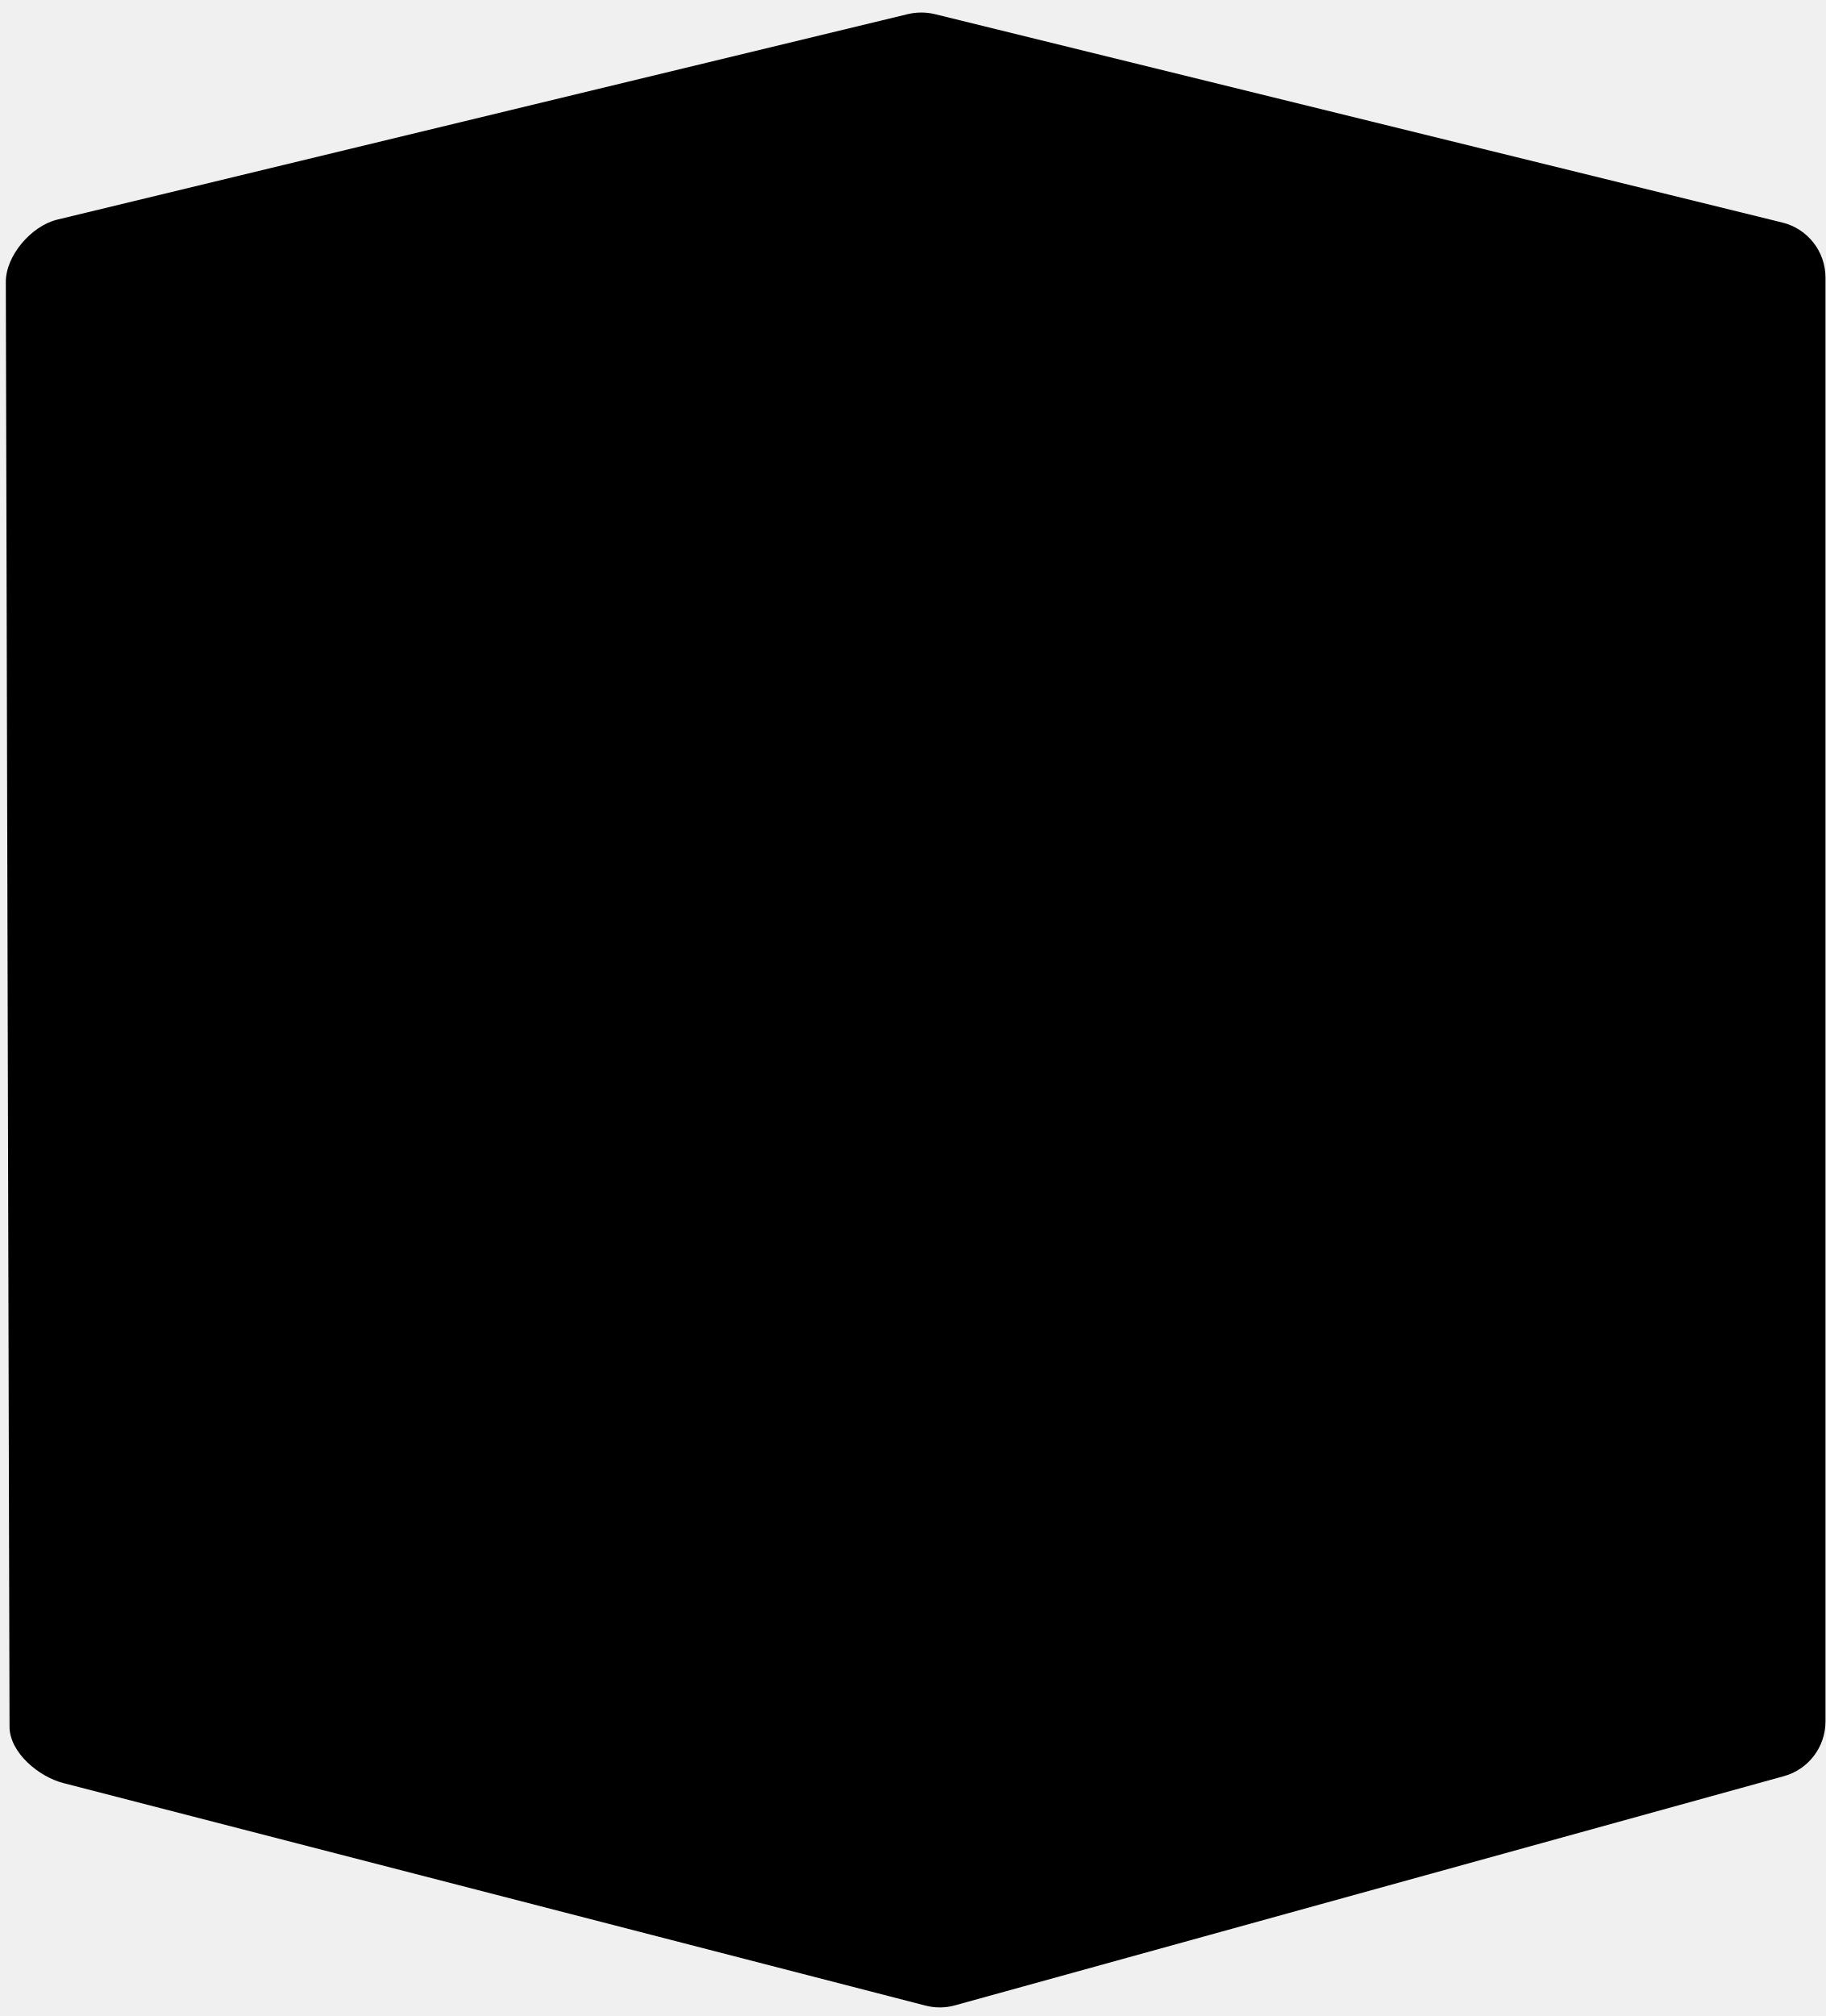
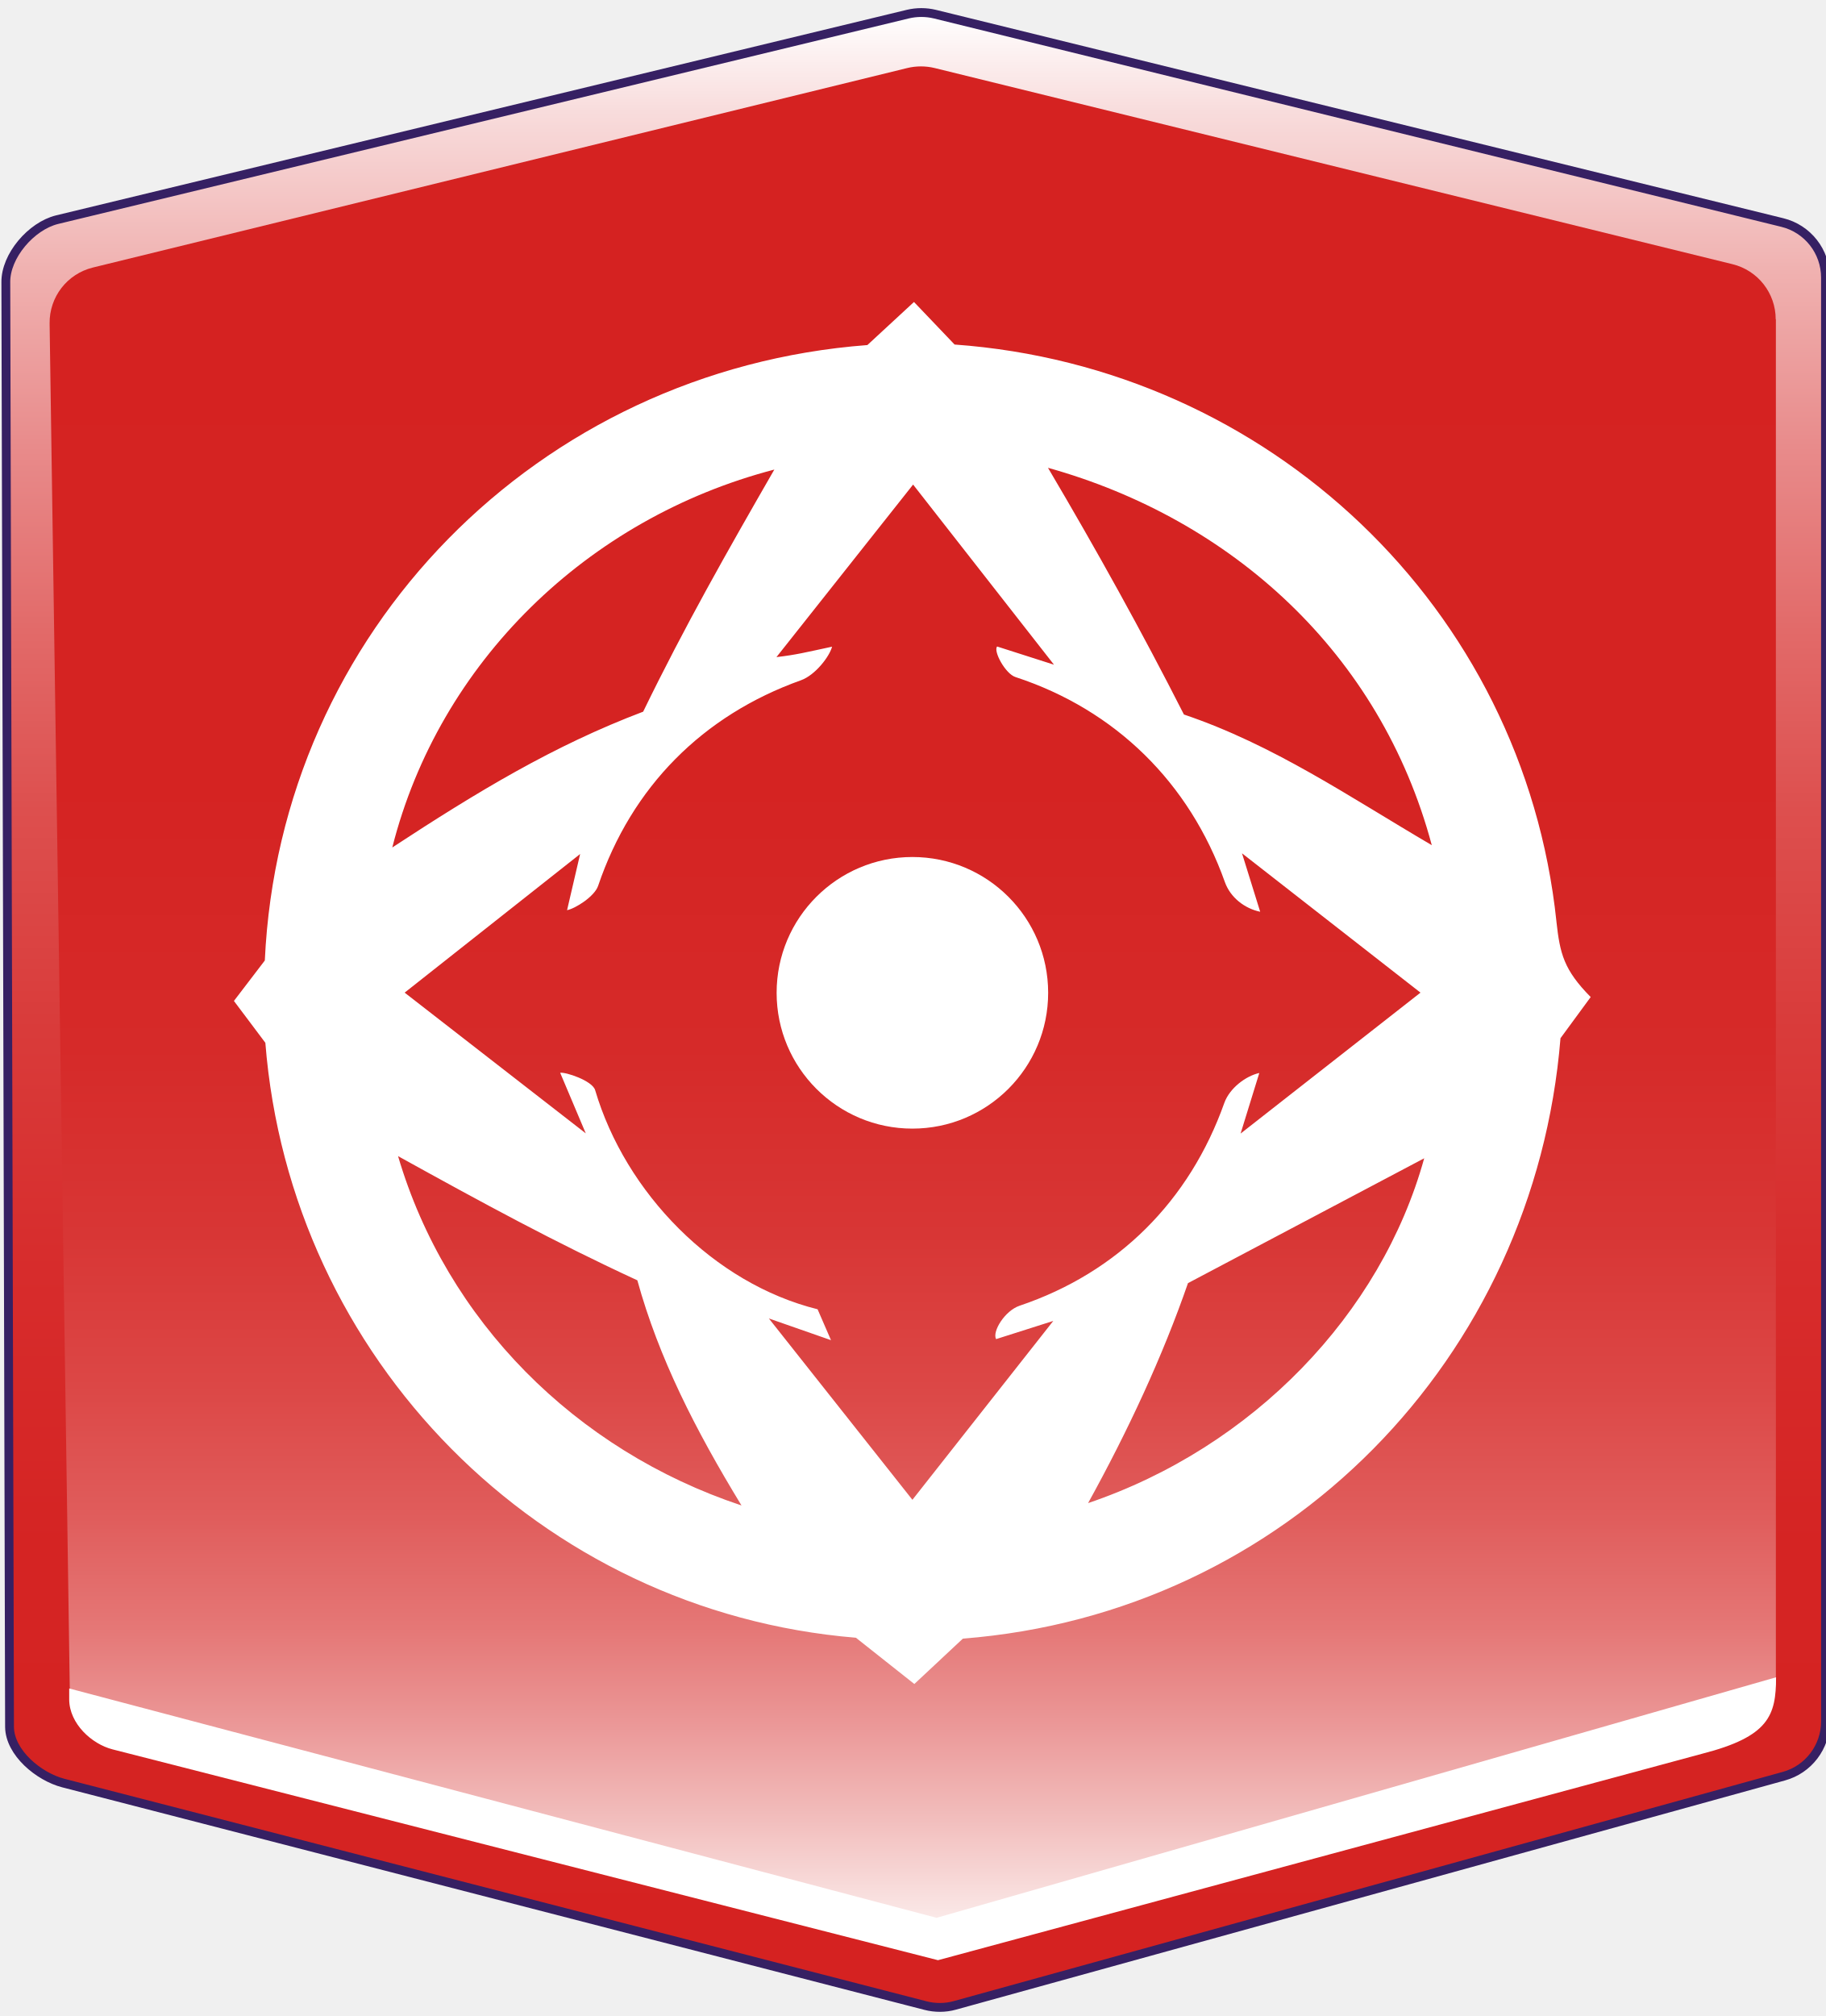
<svg xmlns="http://www.w3.org/2000/svg" id="Layer_1" data-name="Layer 1" viewBox="0 0 103.42 114.16">
+   <defs>
+     <style>
+       .cls-1 {
+         fill: url(#linear-gradient-2);
+       }
+ 
+       .cls-2 {
+         fill: #fff;
+       }
+ 
+       .cls-3 {
+         fill: url(#linear-gradient);
+         stroke: #362063;
+         stroke-miterlimit: 10;
+         stroke-width: .5px;
+       }
+     </style>
+     <linearGradient id="linear-gradient" x1="51.87" y1="113.67" x2="51.87" y2=".7" gradientUnits="userSpaceOnUse">
+       <stop offset="0" stop-color="#d52221" />
+       <stop offset=".23" stop-color="#d52423" />
+       <stop offset=".37" stop-color="#d72c2c" />
+       <stop offset=".49" stop-color="#d93b3a" />
+       <stop offset=".6" stop-color="#dd4f4e" />
+       <stop offset=".69" stop-color="#e26a69" />
+       <stop offset=".78" stop-color="#e88a8a" />
+       <stop offset=".87" stop-color="#f0b1b0" />
+       <stop offset=".95" stop-color="#f8dcdc" />
+       <stop offset="1" stop-color="#fff" />
+     </linearGradient>
+     <linearGradient id="linear-gradient-2" x1="51.7" y1="3.75" x2="51.7" y2="110.55" gradientUnits="userSpaceOnUse">
+       <stop offset="0" stop-color="#d52221" />
+       <stop offset=".38" stop-color="#d52322" />
+       <stop offset=".52" stop-color="#d62a29" />
+       <stop offset=".62" stop-color="#d83635" />
+       <stop offset=".7" stop-color="#dc4746" />
+       <stop offset=".77" stop-color="#e05d5c" />
+       <stop offset=".83" stop-color="#e57877" />
+       <stop offset=".88" stop-color="#eb9898" />
+       <stop offset=".93" stop-color="#f2bebd" />
+       <stop offset=".98" stop-color="#fae7e6" />
+       <stop offset="1" stop-color="#fff" />
+     </linearGradient>
+   </defs>
  <g>
-     <path fill="currentColor" d="M103.4,15.72v81.76c0,1.45-.97,2.72-2.36,3.1l-46.96,12.98c-.54.15-1.12.15-1.66.01L3.59,100.97c-1.4-.36-3.03-1.72-3.05-3.17L.33,15.99c-.02-1.5,1.44-3.19,2.9-3.55L51.42.8c.5-.12,1.03-.12,1.53,0l48,11.8c1.44.35,2.45,1.64,2.45,3.12Z" />
-     <path fill="currentColor" d="M100.59,18.08v77.03c0,1.45-.97,2.72-2.36,3.1l-44.22,12.22c-.54.15-1.12.15-1.66.01l-45.99-11.87c-1.4-.36-2.39-1.62-2.41-3.07L2.81,18.32c-.02-1.5.99-2.81,2.45-3.17L51.4,3.85c.5-.12,1.03-.12,1.53,0l45.2,11.11c1.44.35,2.45,1.64,2.45,3.12Z" />
+     <path class="cls-3" d="M103.4,15.72v81.76c0,1.45-.97,2.72-2.36,3.1l-46.96,12.98c-.54.15-1.12.15-1.66.01L3.59,100.97c-1.4-.36-3.03-1.72-3.05-3.17L.33,15.99c-.02-1.5,1.44-3.19,2.9-3.55L51.42.8c.5-.12,1.03-.12,1.53,0l48,11.8c1.44.35,2.45,1.64,2.45,3.12Z" />
+     <path class="cls-1" d="M100.59,18.08v77.03c0,1.45-.97,2.72-2.36,3.1l-44.22,12.22c-.54.15-1.12.15-1.66.01l-45.99-11.87c-1.4-.36-2.39-1.62-2.41-3.07L2.81,18.32c-.02-1.5.99-2.81,2.45-3.17L51.4,3.85c.5-.12,1.03-.12,1.53,0l45.2,11.11c1.44.35,2.45,1.64,2.45,3.12Z" />
    <g>
-       <path fill="currentColor" d="M88.16,52.18c-1.87-17.78-16.31-31.39-34.09-32.67l-2.3-2.41-2.64,2.44c-18.64,1.41-33.27,16.22-34.13,34.85l-1.75,2.29,1.78,2.37c1.41,17.86,15.53,32.21,33.45,33.69l3.31,2.62,2.75-2.57c18.32-1.43,32.38-15.88,33.85-34l1.71-2.33c-1.52-1.54-1.74-2.45-1.94-4.27ZM43.86,26.59c-2.67,4.64-5.07,8.86-7.43,13.71-5.07,1.92-9.37,4.52-14.21,7.69,2.66-10.49,11.05-18.64,21.64-21.4ZM22.55,65.47c4.81,2.66,8.91,4.89,13.55,7.03,1.22,4.41,3.28,8.45,5.9,12.75-9.44-3.14-16.71-10.49-19.45-19.77ZM51.69,84.94l-8.14-10.28,3.52,1.23-.76-1.75c-5.88-1.46-10.88-6.59-12.6-12.41-.16-.54-1.7-1.04-1.98-.98l1.45,3.43-10.26-7.97,9.94-7.85-.74,3.18c.47-.09,1.56-.78,1.76-1.38,1.9-5.6,5.92-9.65,11.49-11.64.81-.29,1.62-1.35,1.76-1.9-1.54.33-2.03.46-3.15.59l7.74-9.77,7.98,10.2-3.22-1.03c-.23.26.47,1.55,1.04,1.73,5.67,1.86,9.86,5.99,11.86,11.61.31.87,1.12,1.5,2,1.68l-1.03-3.31,10.11,7.89-10.19,7.98,1.06-3.43c-.77.17-1.68.86-1.98,1.69-1.97,5.55-6.02,9.61-11.6,11.49-.83.28-1.56,1.46-1.33,1.89l3.24-1.03-7.98,10.13ZM61.63,85.12c2.27-4.11,4.23-8.33,5.66-12.46l13.38-7.07c-2.44,8.82-9.7,16.37-19.05,19.53ZM67.06,40.46c-2.4-4.72-4.9-9.23-7.7-13.97,10.39,2.9,18.82,10.47,21.74,21.37-4.71-2.76-8.93-5.67-14.04-7.4Z" />
-       <circle fill="currentColor" cx="51.68" cy="56.22" r="7.69" />
+       <path class="cls-2" d="M88.16,52.18c-1.87-17.78-16.31-31.39-34.09-32.67l-2.3-2.41-2.64,2.44c-18.64,1.41-33.27,16.22-34.13,34.85l-1.75,2.29,1.78,2.37c1.41,17.86,15.53,32.21,33.45,33.69l3.31,2.62,2.75-2.57c18.32-1.43,32.38-15.88,33.85-34l1.71-2.33c-1.52-1.54-1.74-2.45-1.94-4.27ZM43.86,26.59c-2.67,4.64-5.07,8.86-7.43,13.71-5.07,1.92-9.37,4.52-14.21,7.69,2.66-10.49,11.05-18.64,21.64-21.4ZM22.55,65.47c4.81,2.66,8.91,4.89,13.55,7.03,1.22,4.41,3.28,8.45,5.9,12.75-9.44-3.14-16.71-10.49-19.45-19.77ZM51.69,84.94l-8.14-10.28,3.52,1.23-.76-1.75c-5.88-1.46-10.88-6.59-12.6-12.41-.16-.54-1.7-1.04-1.98-.98l1.45,3.43-10.26-7.97,9.94-7.85-.74,3.18c.47-.09,1.56-.78,1.76-1.38,1.9-5.6,5.92-9.65,11.49-11.64.81-.29,1.62-1.35,1.76-1.9-1.54.33-2.03.46-3.15.59l7.74-9.77,7.98,10.2-3.22-1.03c-.23.26.47,1.55,1.04,1.73,5.67,1.86,9.86,5.99,11.86,11.61.31.87,1.12,1.5,2,1.68l-1.03-3.31,10.11,7.89-10.19,7.98,1.06-3.43c-.77.17-1.68.86-1.98,1.69-1.97,5.55-6.02,9.61-11.6,11.49-.83.28-1.56,1.46-1.33,1.89l3.24-1.03-7.98,10.13ZM61.63,85.12c2.27-4.11,4.23-8.33,5.66-12.46l13.38-7.07c-2.44,8.82-9.7,16.37-19.05,19.53ZM67.06,40.46c-2.4-4.72-4.9-9.23-7.7-13.97,10.39,2.9,18.82,10.47,21.74,21.37-4.71-2.76-8.93-5.67-14.04-7.4Z" />
+       <circle class="cls-2" cx="51.68" cy="56.22" r="7.69" />
    </g>
  </g>
-   <path fill="currentColor" d="M3.91,95.61l49.14,12.99,47.55-13.62c0,2.16-.4,3.36-4.19,4.33l-43.28,11.69-46.76-11.94c-1.17-.3-2.44-1.45-2.45-2.82v-.63Z" />
+   <path class="cls-2" d="M3.91,95.61l49.14,12.99,47.55-13.62c0,2.16-.4,3.36-4.19,4.33l-43.28,11.69-46.76-11.94c-1.17-.3-2.44-1.45-2.45-2.82v-.63Z" />
</svg>
